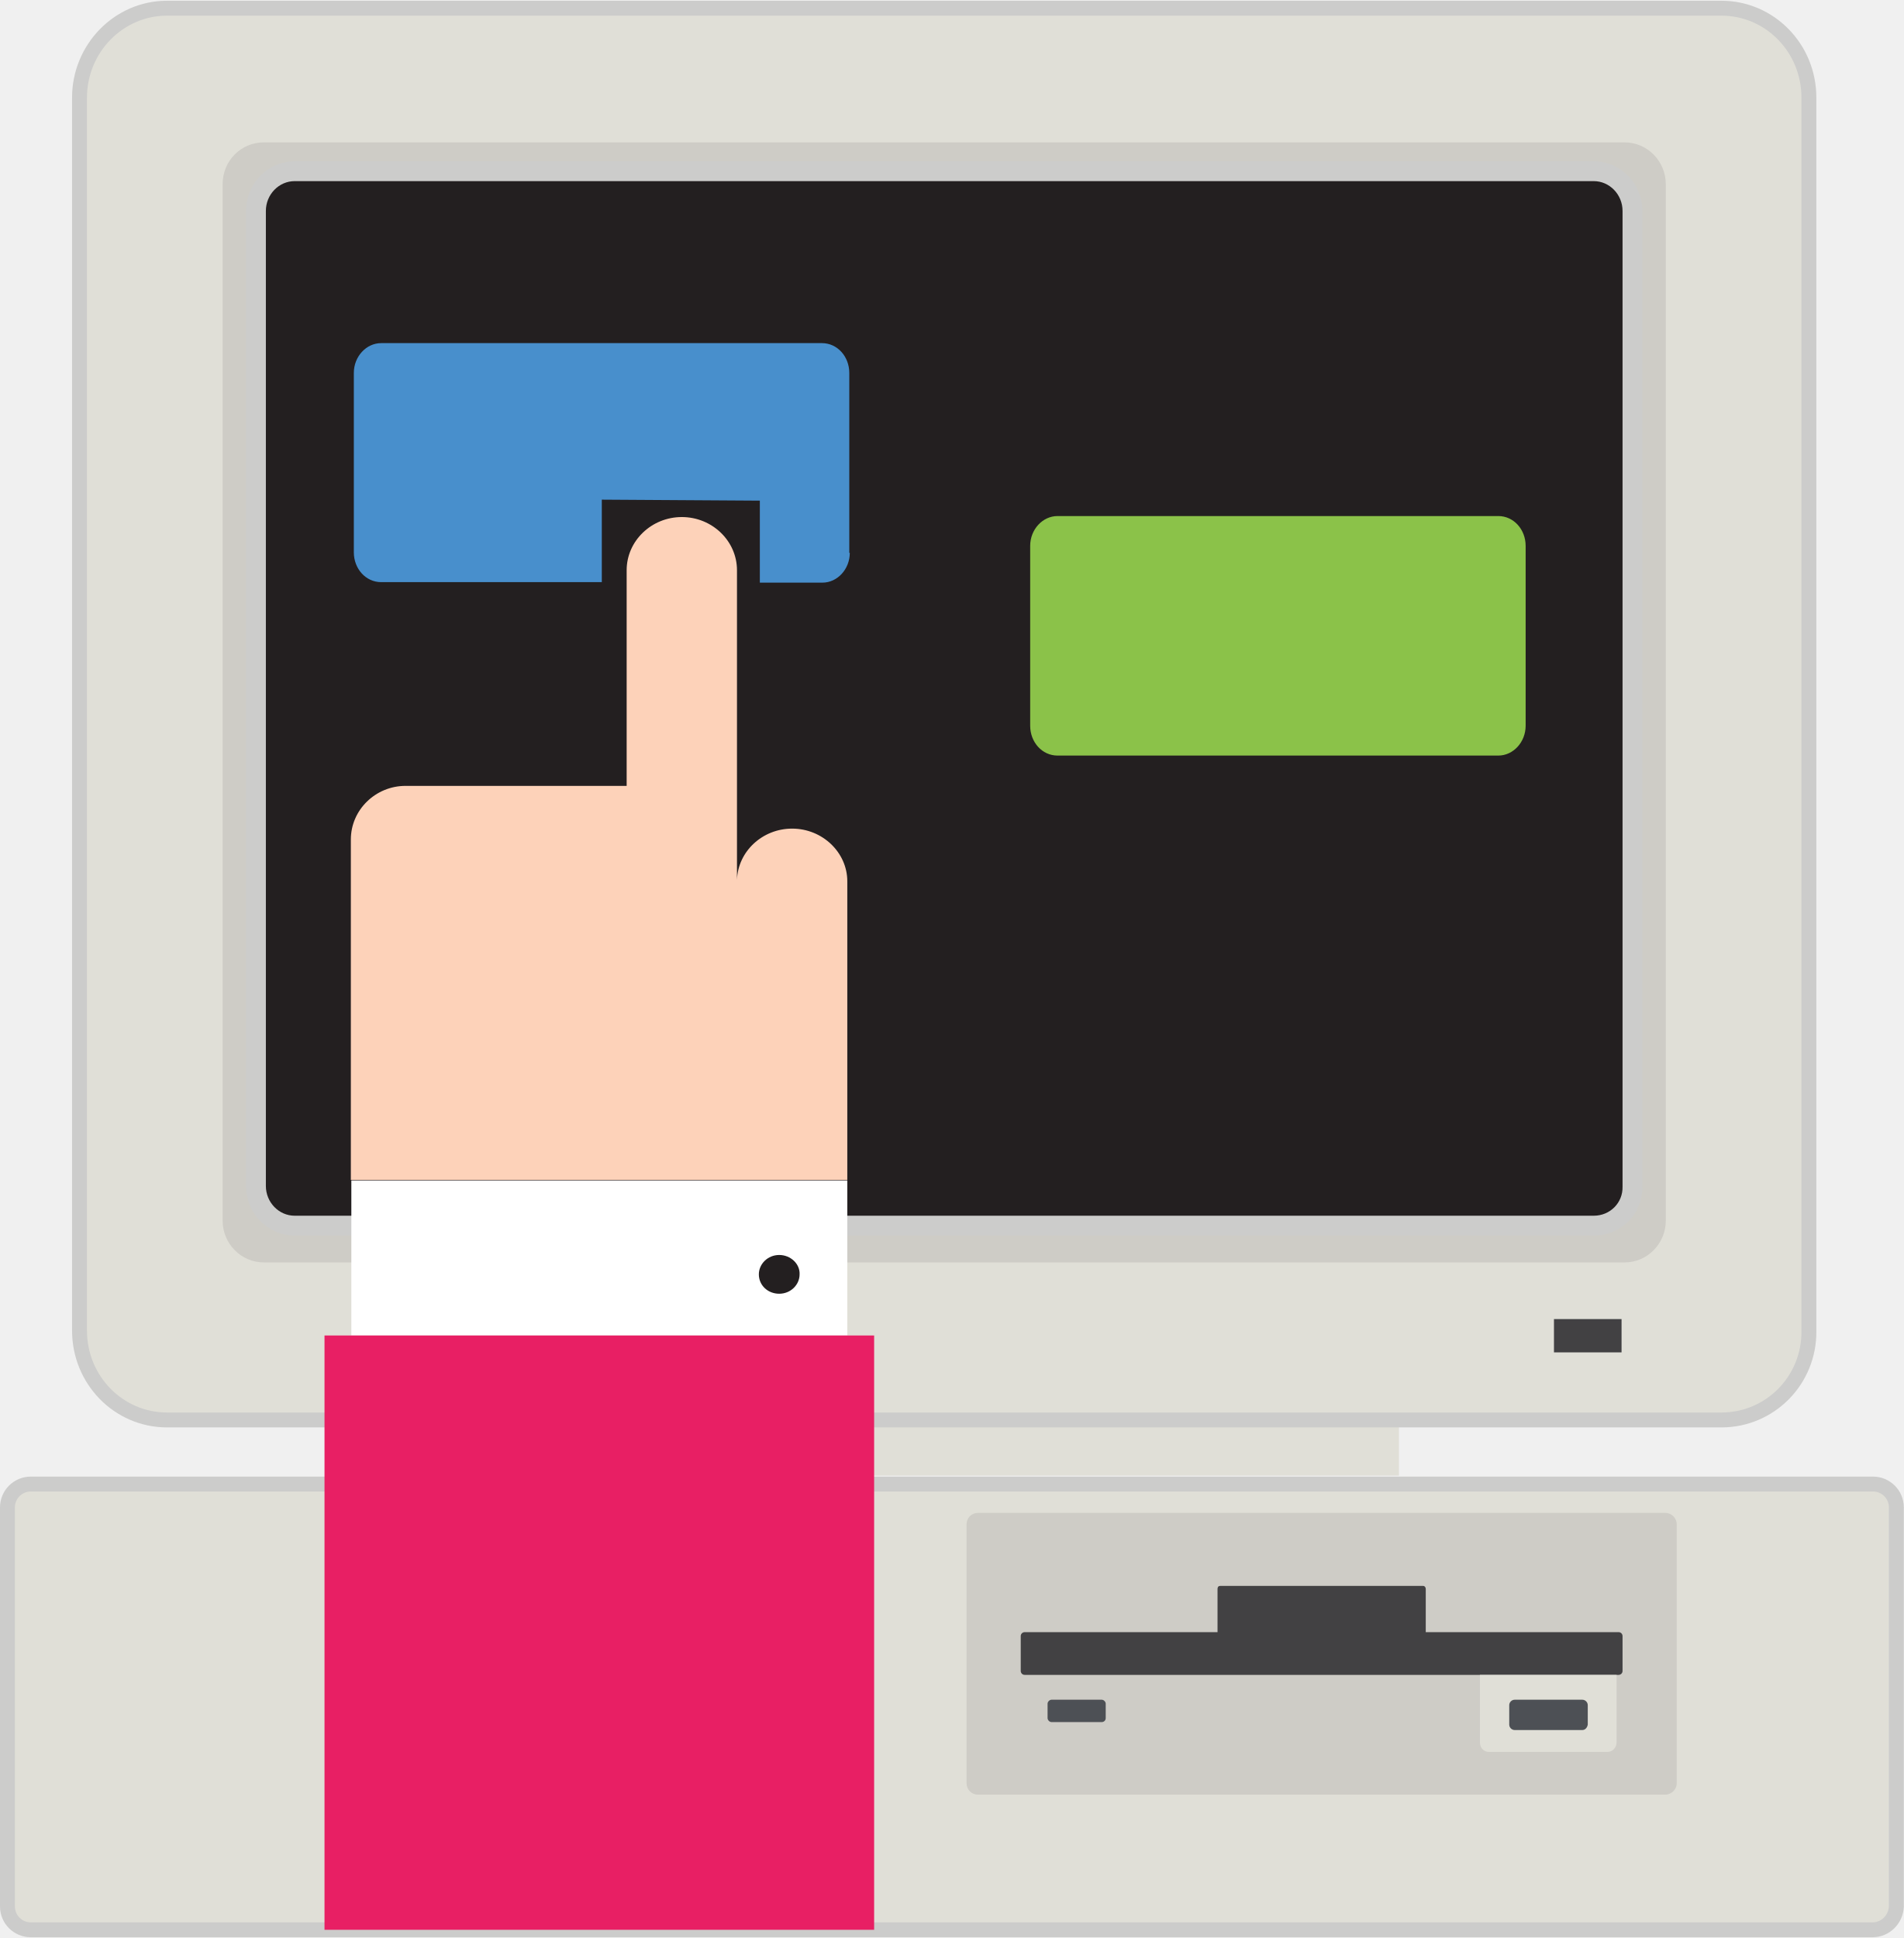
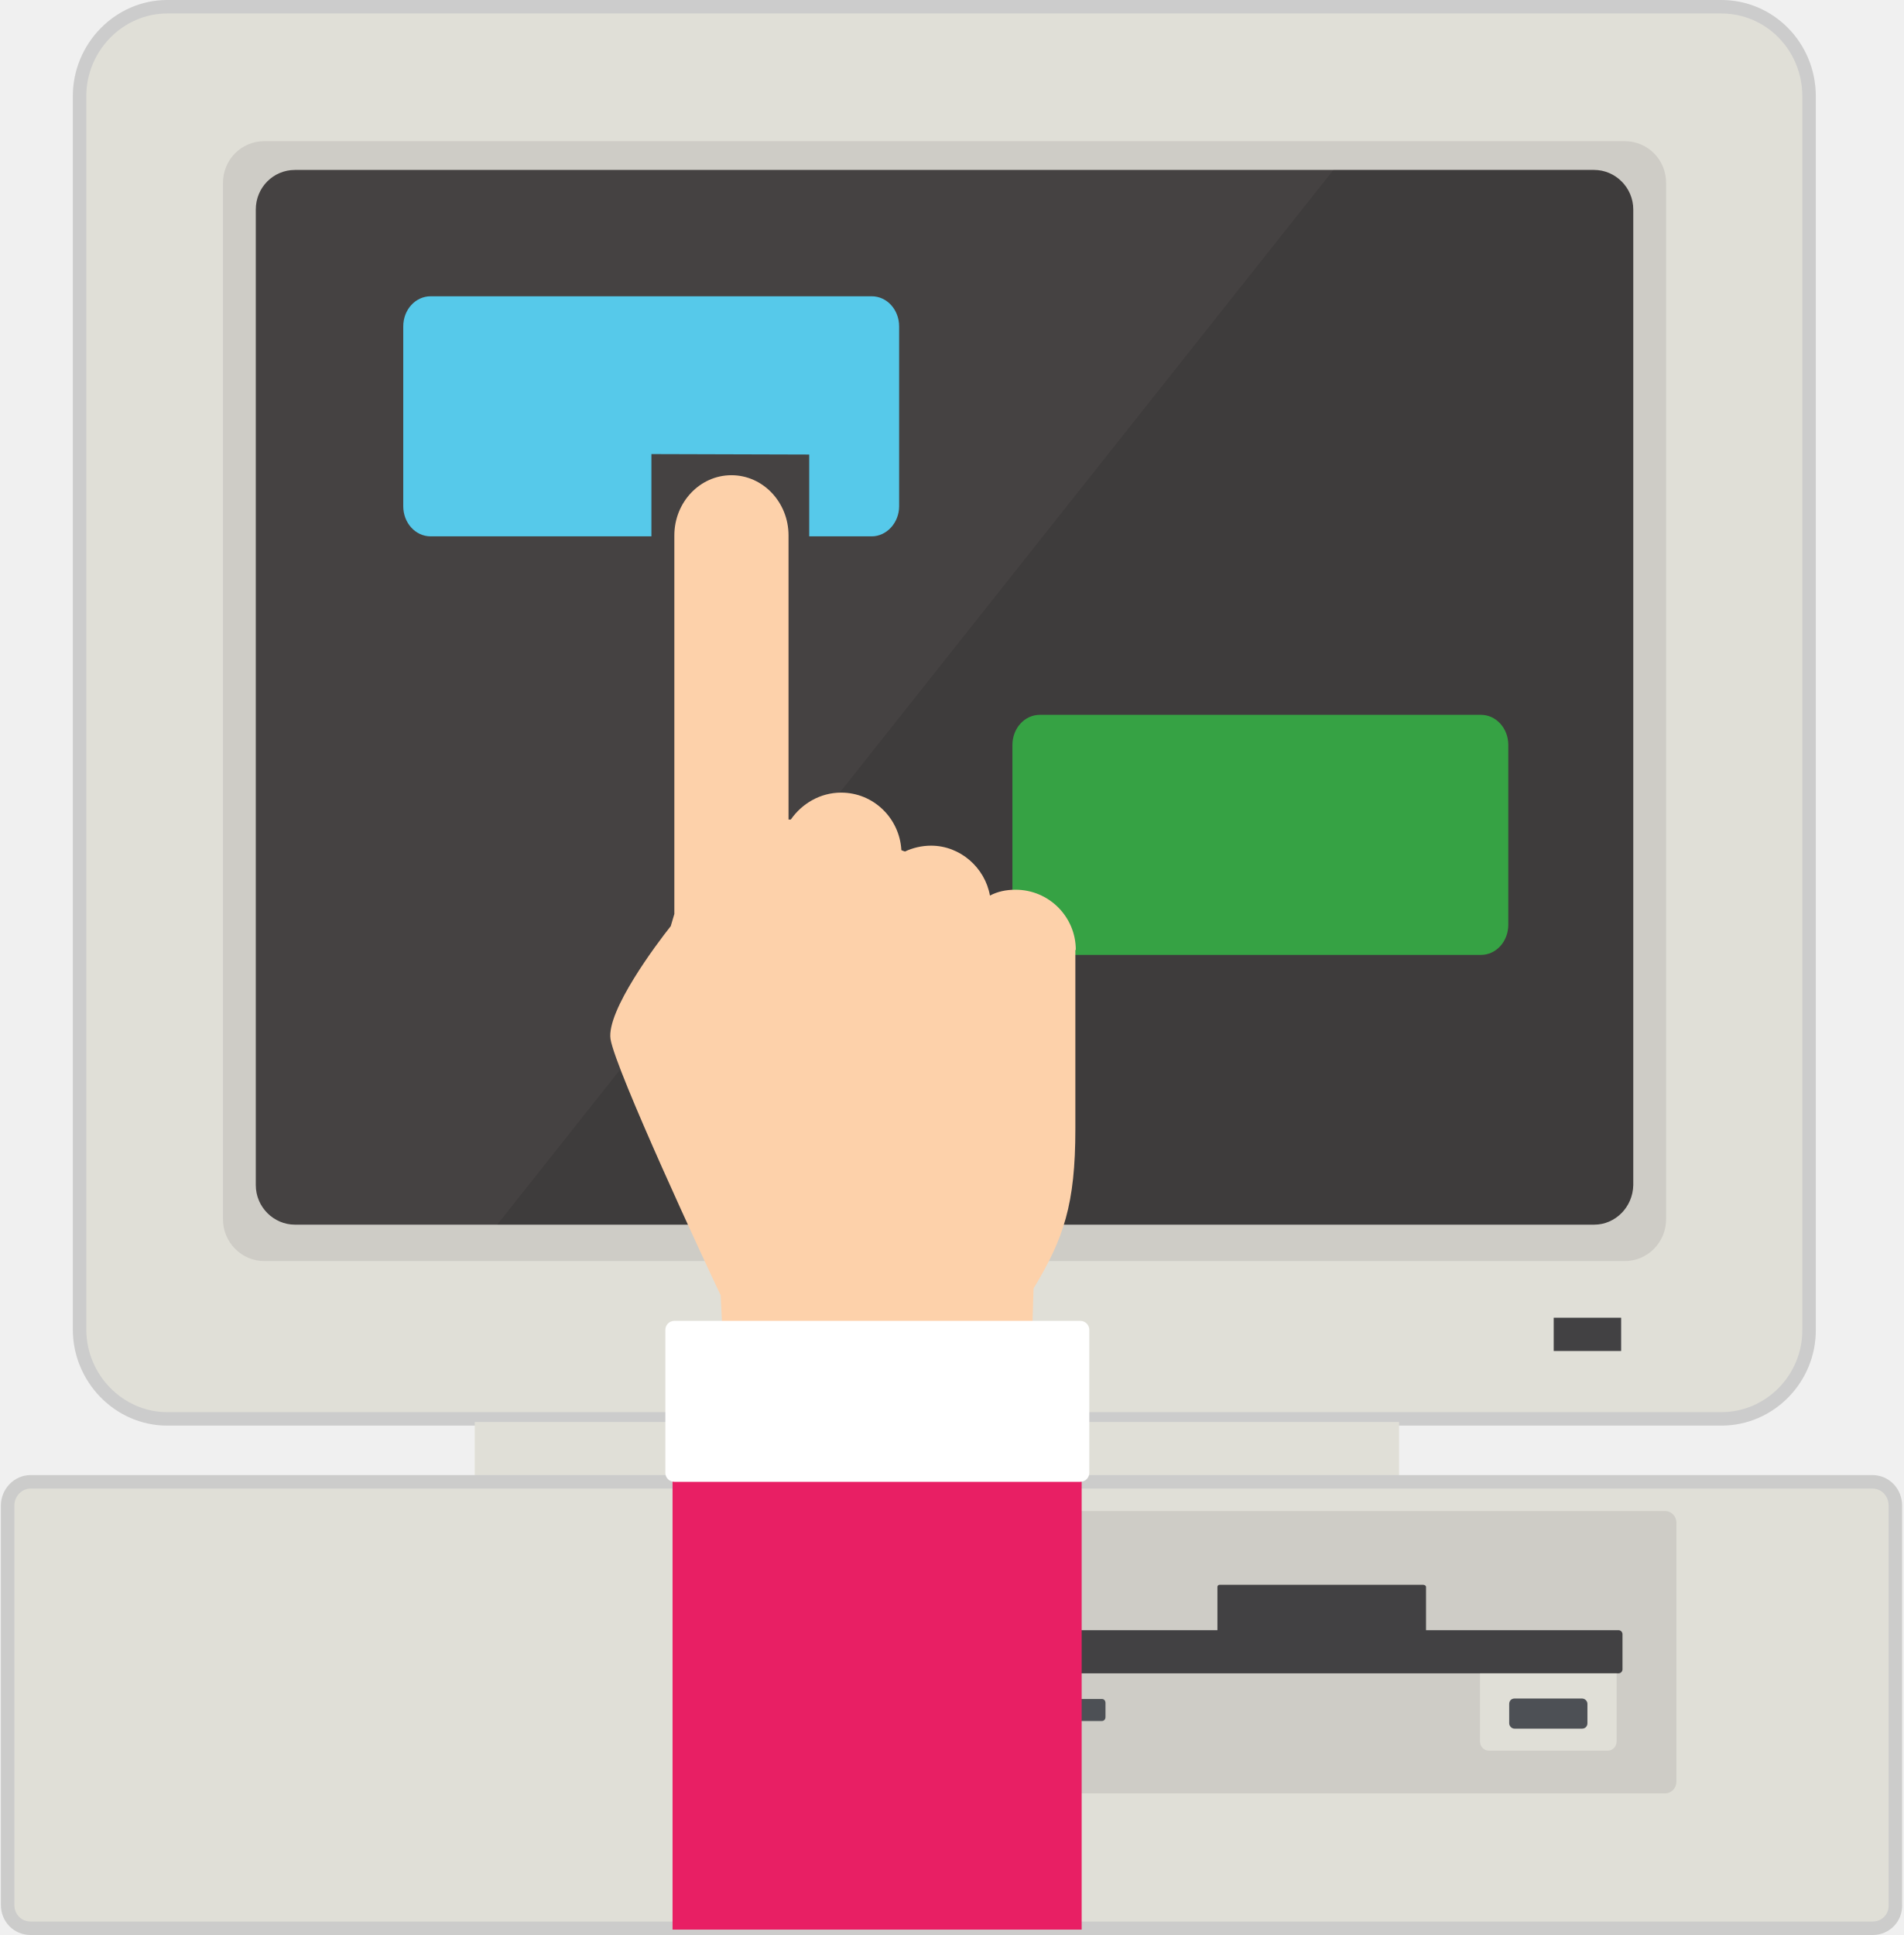
- <svg xmlns="http://www.w3.org/2000/svg" width="383" height="390" viewBox="0 0 383 389.7">
-   <style>.a{fill:#E0DFD7;}.b{fill:#E0DFD7;stroke-width:3;stroke:#CCCCCB;}.c{fill:#424143;}.d{fill:#CECCC6;}.e{fill:#4D5055;}.f{fill:#FDD2B9;}</style>
-   <rect x="95.5" y="287" width="186" height="9.8" class="a" />
-   <path d="M346.4 285.6H33.6c-9.7 0-17.6-8-17.6-18V19.5c0-9.9 7.9-18 17.6-18h312.8c9.7 0 17.6 8 17.6 18v248.2C364.1 277.6 356.2 285.6 346.4 285.6z" class="b" />
-   <rect x="312.7" y="265.3" width="13.6" height="6.7" class="c" />
-   <path d="M376.8 388.2H6.2c-2.6 0-4.7-2.1-4.7-4.7v-80.3c0-2.6 2.1-4.7 4.7-4.7h370.7c2.6 0 4.7 2.1 4.7 4.7v80.3C381.5 386.1 379.4 388.2 376.8 388.2z" class="b" />
-   <path d="M335.1 361H196.8c-1.3 0-2.3-1-2.3-2.3v-52.1c0-1.3 1-2.3 2.3-2.3h138.3c1.2 0 2.3 1 2.3 2.3v52.1C337.4 360 336.3 361 335.1 361z" class="d" />
-   <path d="M325.7 336.9H206.2c-0.5 0-0.8-0.4-0.8-0.8v-7c0-0.5 0.4-0.8 0.8-0.8h119.5c0.5 0 0.8 0.4 0.8 0.8v7C326.5 336.6 326.1 336.9 325.7 336.9z" class="c" />
-   <path d="M286.4 319h-40.9c-0.3 0-0.5 0.2-0.5 0.6v9.9c0 0.3 0.2 0.6 0.5 0.6h40.9c0.3 0 0.5-0.2 0.5-0.6v-9.9C286.9 319.3 286.7 319 286.4 319z" class="c" />
-   <path d="M323.5 352.4h-23.9c-1 0-1.8-0.8-1.8-1.9v-13.6h27.5v13.6C325.3 351.5 324.5 352.4 323.5 352.4z" class="a" />
-   <path d="M318.4 348h-13.6c-0.6 0-1.1-0.5-1.1-1.1V343c0-0.6 0.5-1.1 1.1-1.1h13.6c0.6 0 1.1 0.5 1.1 1.1v3.9C319.4 347.5 319 348 318.4 348z" class="e" />
-   <path d="M221.7 346.4h-10.1c-0.4 0-0.8-0.4-0.8-0.8v-2.9c0-0.4 0.4-0.8 0.8-0.8h10.1c0.4 0 0.8 0.4 0.8 0.8v2.9C222.5 346.1 222.1 346.4 221.7 346.4z" class="e" />
-   <path d="M326.9 253.9H53.1c-4.6 0-8.3-3.8-8.3-8.4V36.9c0-4.7 3.7-8.4 8.3-8.4h273.8c4.6 0 8.3 3.8 8.3 8.4v208.6C335.2 250.1 331.5 253.9 326.9 253.9z" class="d" />
-   <path d="M320.7 246.5H59.3c-4.3 0-7.8-3.6-7.8-8V42.3c0-4.4 3.5-8 7.8-8h261.4c4.3 0 7.8 3.6 7.8 8v196.3C328.6 243 325.1 246.5 320.7 246.5z" style="fill:#231F20;stroke-linejoin:round;stroke-width:4;stroke:#CCCCCB" />
-   <path d="M171 111.1c0 3.3-2.5 6-5.5 6h-12.6v-16.5l-31.8-0.2v16.6H101 76.7c-3.1 0-5.5-2.7-5.5-6V74.9c0-3.3 2.5-6 5.5-6h88.7c3.1 0 5.5 2.7 5.5 6V111.1z" fill="#488FCC" />
-   <path d="M307 145.9c0 3.3-2.5 6-5.5 6h-88.7c-3.1 0-5.5-2.7-5.5-6v-36.2c0-3.3 2.5-6 5.5-6h88.7c3.1 0 5.5 2.7 5.5 6V145.9z" fill="#8BC249" />
-   <rect x="70.7" y="237.4" width="99.8" height="31.2" fill="#FFF" />
-   <path d="M156.8 252.4c-2.3 0-4.1 1.8-4.1 3.9 0 2.2 1.8 3.9 4.1 3.9 2.3 0 4.1-1.8 4.1-3.9C161 254.2 159.1 252.4 156.8 252.4z" fill="#231F20" />
-   <rect x="65.3" y="268.6" width="110.6" height="119.6" fill="#E81F64" />
-   <text transform="matrix(0.8899 0 0 1 304.8545 237.8662)" style="font-family:'BloggerSans';font-size:200;letter-spacing:-20" />
-   <path d="M159.4 166.6c-6 0-10.9 4.6-11.1 10.3 0 0.1 0 0.2 0 0.3v-62.6c0-5.9-5-10.7-11.1-10.7 -6.1 0-11.1 4.8-11.1 10.7v43.4H81.6c-6 0-11 4.8-11 10.8v68.5h77.7 22.2v-60.1C170.5 171.4 165.5 166.6 159.4 166.6z" class="f" />
+ <svg xmlns="http://www.w3.org/2000/svg" width="423" height="430" viewBox="0 0 423 430.4">
+   <style>.a{fill:#CECCC6;}.b{fill:#E0DFD7;}.c{fill:#424143;}.d{fill:#4D5055;}.e{fill:#FDD2B9;}</style>
+   <path d="M382.7 315.6H37c-10.7 0-19.5-9-19.5-19.9V21.4c0-10.9 8.8-19.9 19.5-19.9h345.7c10.8 0 19.5 8.9 19.5 19.9v274.3C402.3 306.6 393.5 315.6 382.7 315.6z" style="fill:#E0DFD7;stroke-width:3;stroke:#CCC" />
+   <path d="M361.2 280.5H58.6c-5.1 0-9.2-4.2-9.2-9.3V40.7c0-5.2 4.1-9.3 9.2-9.3h302.6c5.1 0 9.2 4.1 9.2 9.3v230.5C370.4 276.3 366.3 280.5 361.2 280.5z" class="a" />
+   <rect x="105.4" y="316.3" width="205.6" height="13.3" class="b" />
+   <rect x="345.4" y="293.1" width="15" height="7.4" class="c" />
+   <path d="M416.4 428.9H6.6c-2.9 0-5.1-2.3-5.1-5.2v-88.8c0-2.9 2.3-5.3 5.1-5.3h409.7c2.9 0 5.1 2.4 5.1 5.3v88.8C421.5 426.6 419.2 428.9 416.4 428.9z" style="fill:#E0DFD7;stroke-width:3;stroke:#CCCCCB" />
+   <path d="M370.2 398.9H217.4c-1.4 0-2.5-1.2-2.5-2.6v-57.6c0-1.4 1.1-2.6 2.5-2.6h152.8c1.4 0 2.5 1.2 2.5 2.6v57.6C372.7 397.7 371.6 398.9 370.2 398.9z" class="a" />
+   <path d="M359.8 372.2H227.7c-0.4 0-0.8-0.4-0.8-0.9v-7.8c0-0.5 0.4-0.9 0.8-0.9h132.1c0.5 0 0.9 0.4 0.9 0.9v7.8C360.7 371.8 360.3 372.2 359.8 372.2z" class="c" />
+   <path d="M316.3 352.5h-45.2c-0.3 0-0.5 0.2-0.5 0.5v11c0 0.4 0.2 0.6 0.5 0.6h45.2c0.4 0 0.7-0.2 0.7-0.6v-11C317 352.7 316.7 352.5 316.3 352.5z" class="c" />
+   <path d="M357.4 389.4H331c-1.2 0-2-1-2-2.1v-15.1h30.4v15.1C359.4 388.4 358.6 389.4 357.4 389.4z" class="b" />
+   <path d="M351.7 384.5h-15c-0.7 0-1.2-0.6-1.2-1.2V379c0-0.6 0.4-1.2 1.2-1.2h15c0.6 0 1.2 0.5 1.2 1.2v4.3C352.9 384 352.4 384.5 351.7 384.5z" class="d" />
+   <path d="M244.9 382.8h-11.1c-0.5 0-0.9-0.4-0.9-0.9v-3.1c0-0.5 0.4-0.9 0.9-0.9h11.1c0.5 0 0.8 0.4 0.8 0.9v3.1C245.7 382.4 245.4 382.8 244.9 382.8z" class="d" />
+   <path d="M354.4 272.4h-289c-4.7 0-8.7-3.9-8.7-8.8v-217c0-4.9 3.9-8.8 8.7-8.8h289c4.7 0 8.7 3.9 8.7 8.8v217C363 268.5 359.1 272.4 354.4 272.4z" style="fill:#231F20;opacity:0.8" />
+   <path d="M199.8 112.6c0 3.7-2.8 6.7-6.1 6.7h-13.9v-18.2l-35.1-0.1v18.3h-22.2H95.6c-3.4 0-6.1-3-6.1-6.7v-40c0-3.7 2.7-6.7 6.1-6.7h98.1c3.4 0 6.1 3 6.1 6.7V112.6z" fill="#56C9EA" />
+   <path d="M335.3 205.7c0 3.7-2.7 6.7-6.1 6.7h-98.1c-3.4 0-6.1-3-6.1-6.7v-40c0-3.7 2.7-6.7 6.1-6.7h98.1c3.4 0 6.1 3 6.1 6.7V205.7z" fill="#3CB44B" />
+   <text transform="matrix(0.8899 0 0 1 336.7852 262.7725)" style="font-family:'BloggerSans';font-size:200;letter-spacing:-30" />
+   <path d="M354.4 272.4h-244l186-234.6h57.9c4.7 0 8.7 3.9 8.7 8.8v217C363 268.5 359.1 272.4 354.4 272.4z" opacity="0.1" />
+   <path d="M239.1 211.3c0-7.4-6-13.4-13.4-13.4 -2.1 0-4 0.4-5.7 1.3 -1.1-6.2-6.6-11.1-13.1-11.1 -2.1 0-4.1 0.5-5.8 1.3 -0.3-0.1-0.6-0.2-0.8-0.3 -0.4-7.1-6.2-12.8-13.4-12.8 -4.6 0-8.7 2.4-11.2 6 -0.1 0-0.3 0-0.5 0v-63.2c0-7.4-5.7-13.4-12.7-13.4 -7 0-12.7 6-12.7 13.4v84.2c-0.3 0.9-0.5 1.8-0.8 2.7 -3.1 3.9-14.3 18.8-13.4 25.1 1.1 6.9 21.3 50.3 24.5 57 0.6 11.4 1 20.5 1 20.5h12.8c5.4 4.6 12 7.1 20.9 7.1 7.9 0 13.7-2.6 18.7-7.1H229l0.7-22c6.7-11.1 9.3-18.7 9.3-35.5V211.3z" fill="#FDD1AA" />
+   <rect x="149.4" y="319.6" width="91" height="109.6" fill="#E81F64" />
+   <path d="M242.1 327.6c0 1.1-0.9 2-2 2h-90.3c-1.1 0-2-0.9-2-2v-31.8c0-1.1 0.9-2 2-2h90.3c1.1 0 2 0.9 2 2V327.6z" fill="#FFF" />
</svg>
